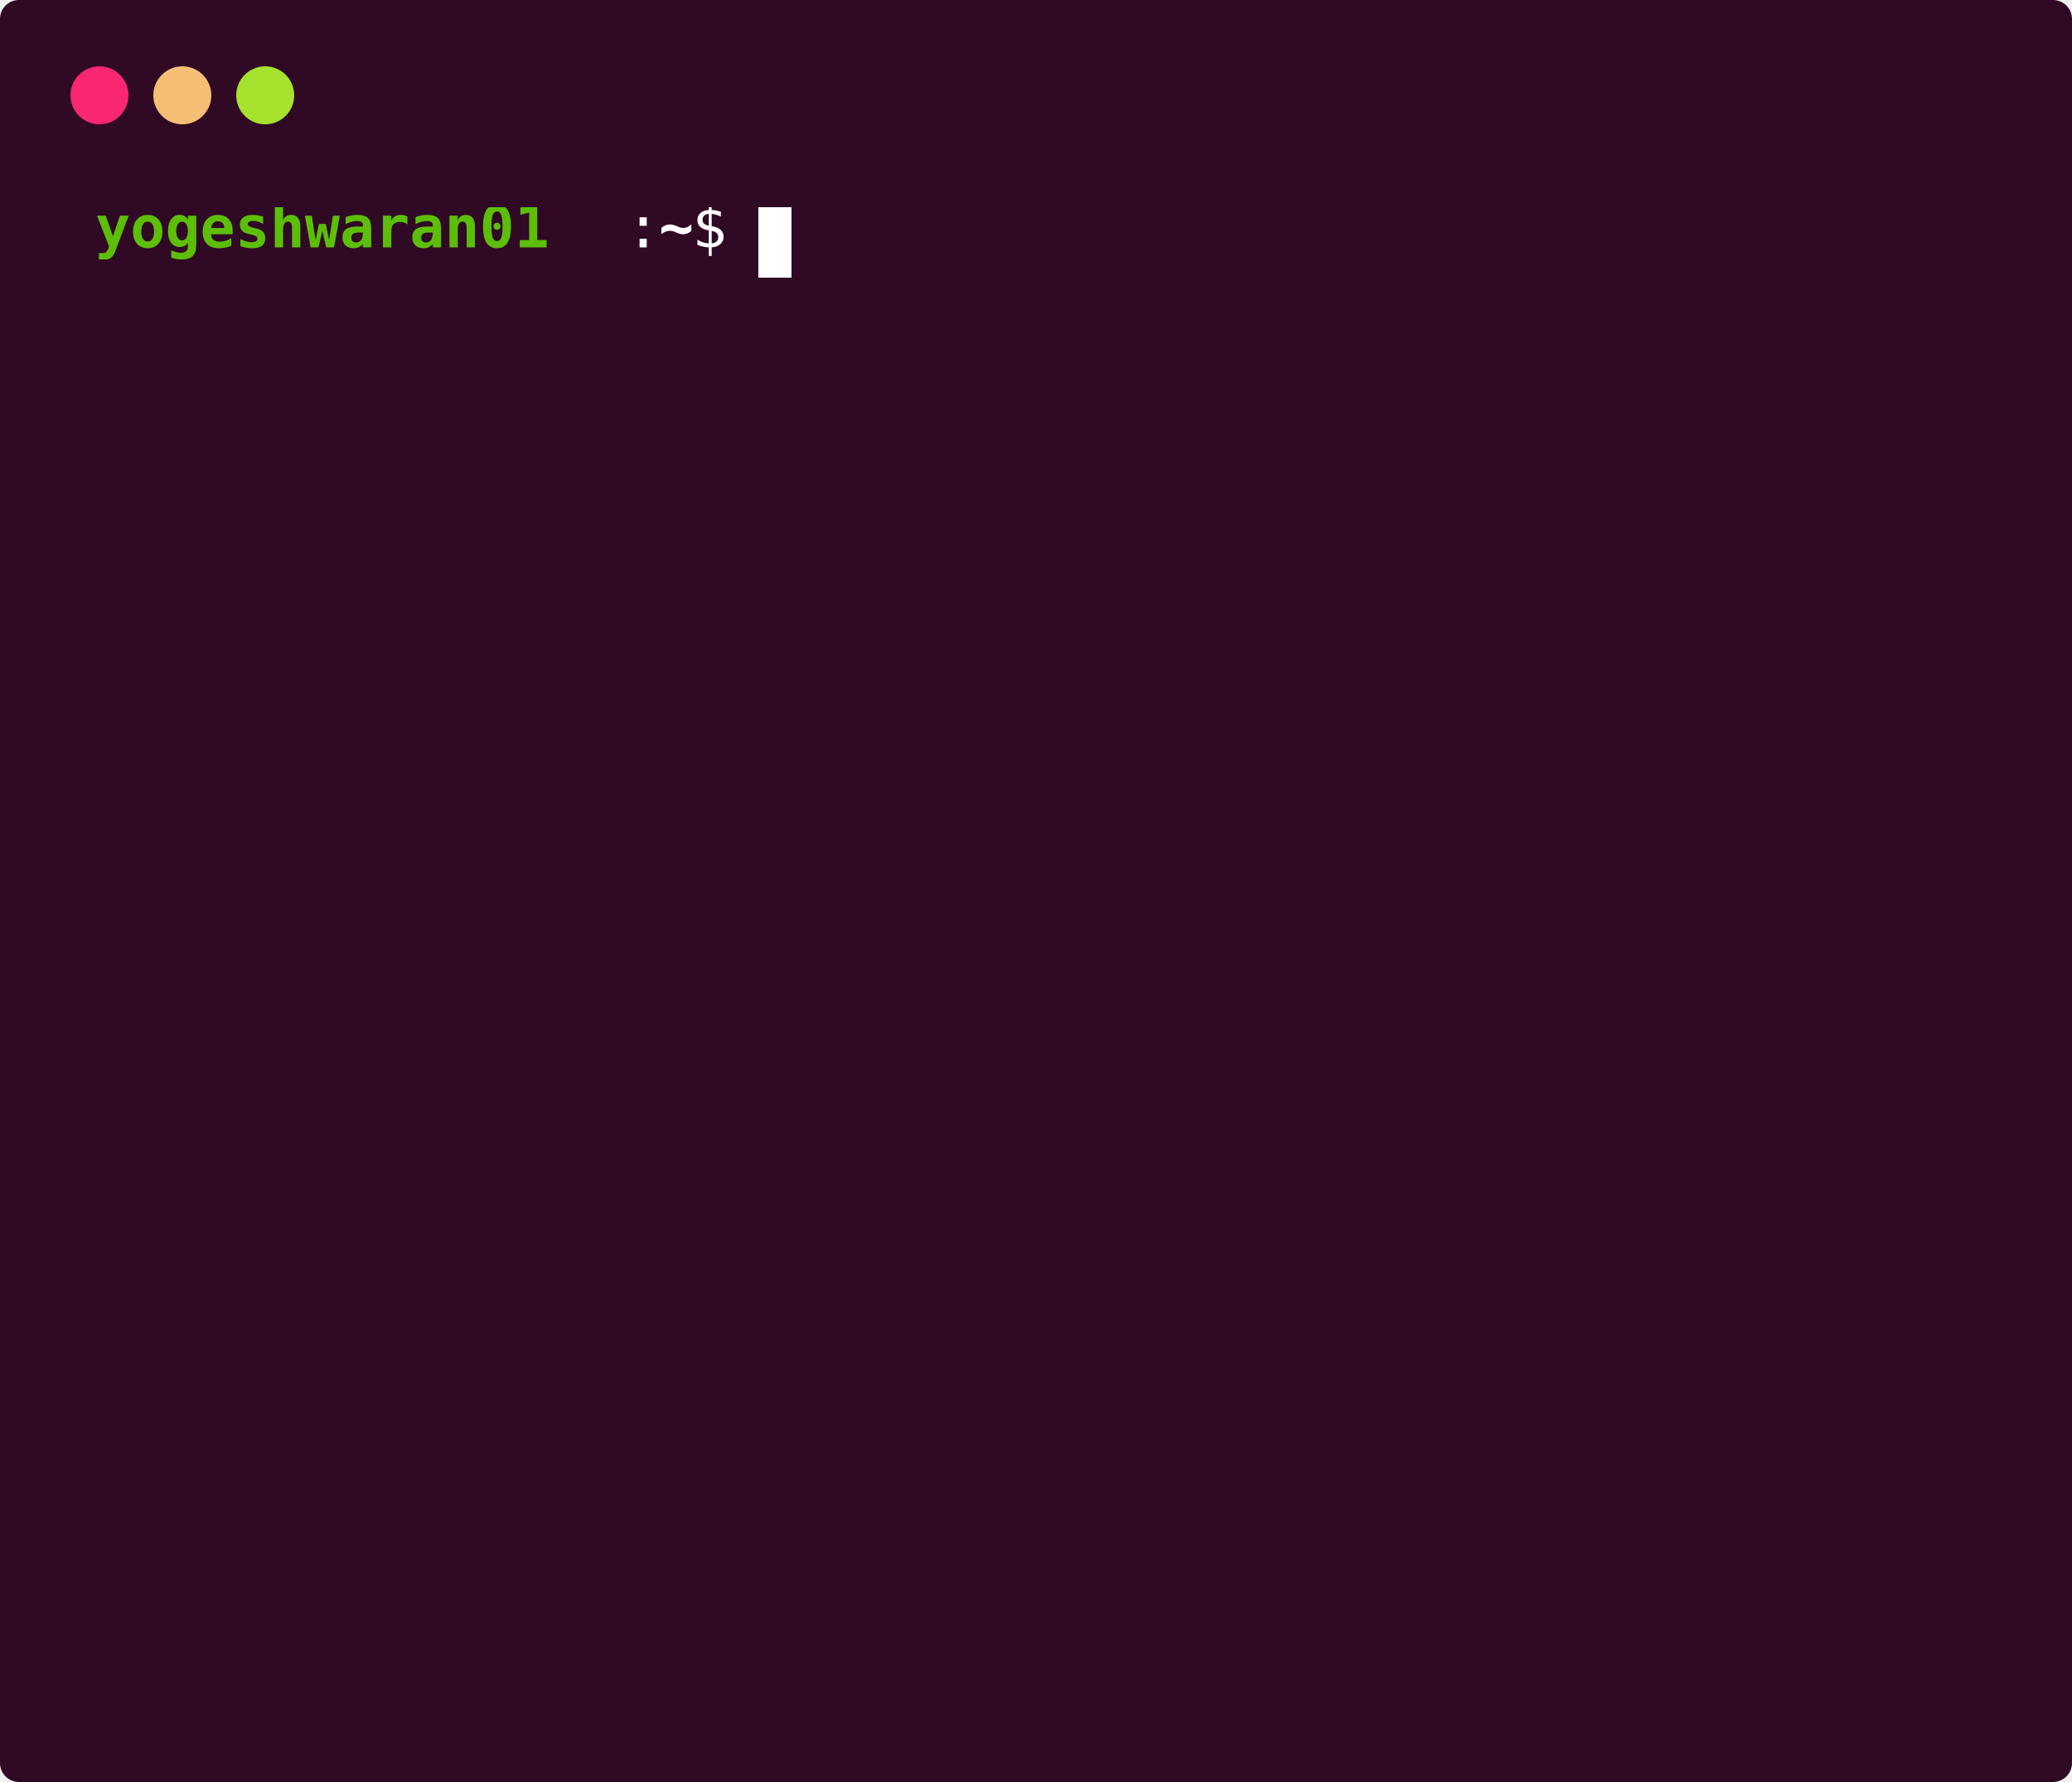
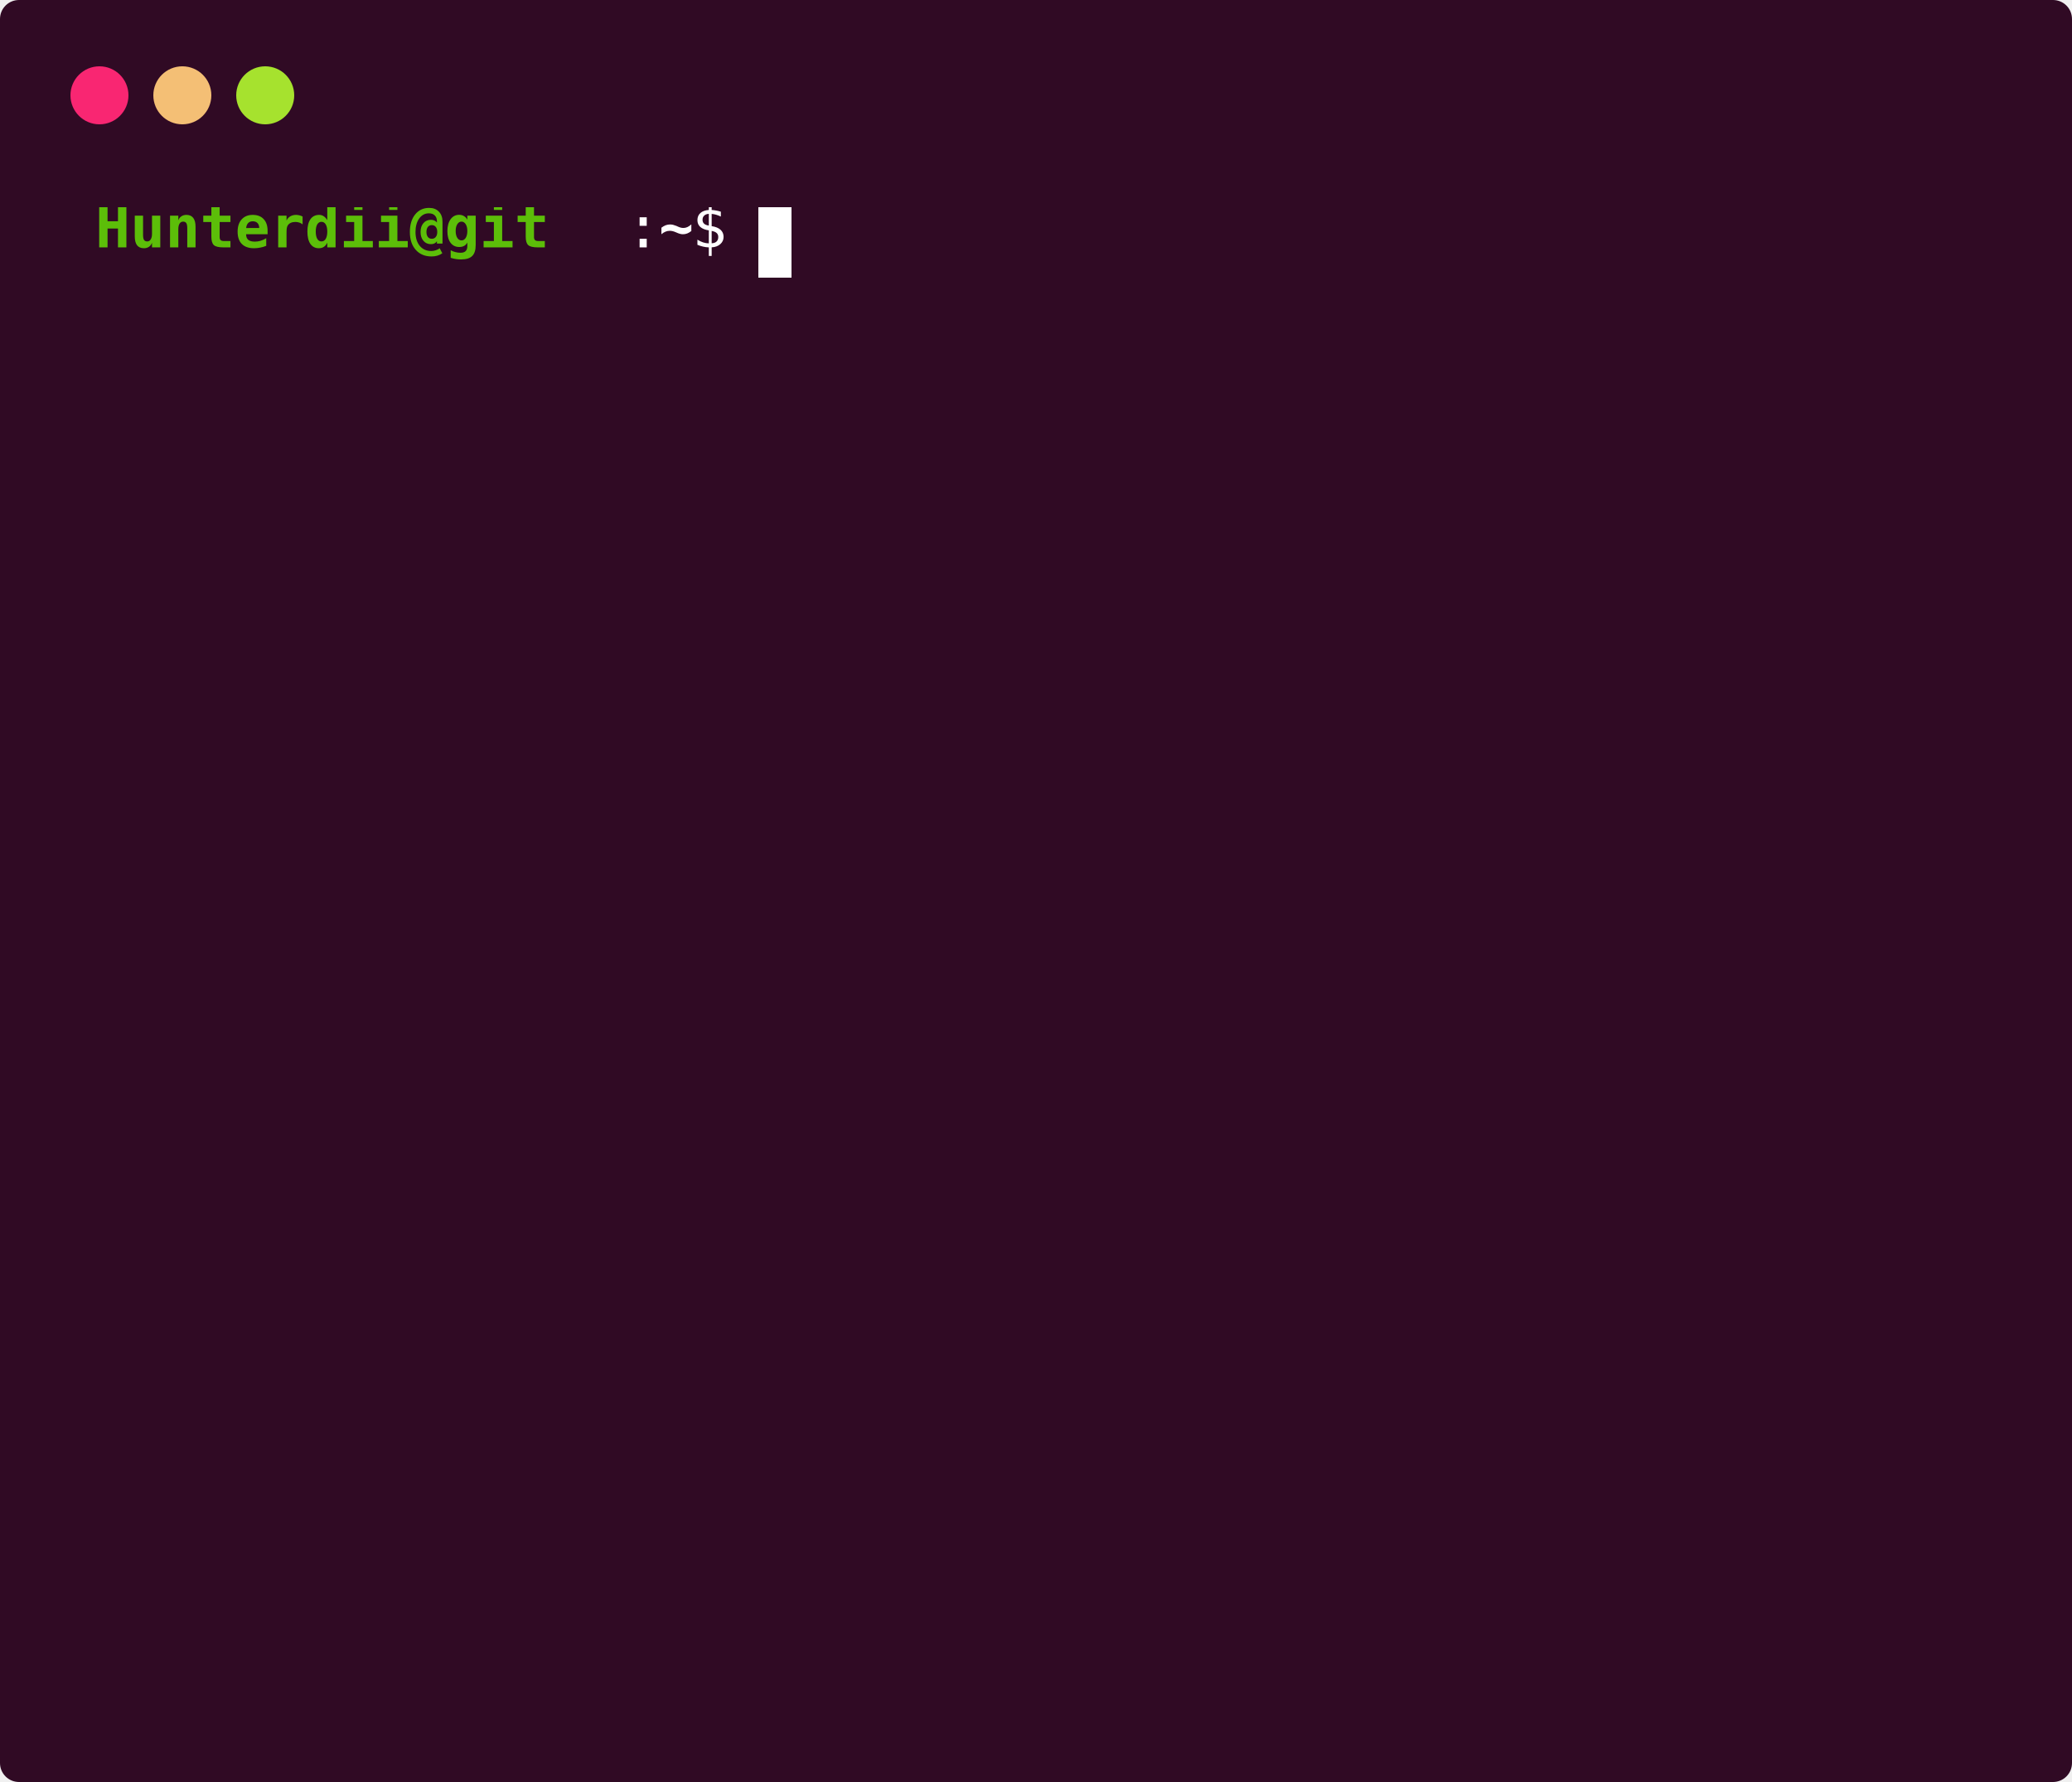
<svg xmlns="http://www.w3.org/2000/svg" xmlns:ns1="https://github.com/nbedos/termtosvg" xmlns:xlink="http://www.w3.org/1999/xlink" id="terminal" baseProfile="full" viewBox="0 0 500 430" width="550" version="1.1">
  <defs>
    <ns1:template_settings>
      <ns1:screen_geometry columns="95" rows="21" />
      <ns1:animation type="css" />
    </ns1:template_settings>
    <style type="text/css" id="generated-style">
            #screen {
                font-family: 'DejaVu Sans Mono', monospace;
                font-style: normal;
                font-size: 14px;
            }

        text {
            dominant-baseline: text-before-edge;
            white-space: pre;
        }
    
            :root {
                --animation-duration: 14558ms;
            }

            @keyframes roll {
                0.000%{transform:translateY(0px)}
3.400%{transform:translateY(-374px)}
4.767%{transform:translateY(-748px)}
7.302%{transform:translateY(-1122px)}
9.933%{transform:translateY(-1496px)}
12.357%{transform:translateY(-1870px)}
14.226%{transform:translateY(-2244px)}
17.578%{transform:translateY(-2618px)}
21.239%{transform:translateY(-2992px)}
21.658%{transform:translateY(-3366px)}
24.605%{transform:translateY(-3740px)}
27.627%{transform:translateY(-4114px)}
29.771%{transform:translateY(-4488px)}
31.529%{transform:translateY(-4862px)}
34.277%{transform:translateY(-5236px)}
36.585%{transform:translateY(-5610px)}
39.607%{transform:translateY(-5984px)}
41.256%{transform:translateY(-6358px)}
43.179%{transform:translateY(-6732px)}
44.333%{transform:translateY(-7106px)}
47.685%{transform:translateY(-7480px)}
51.436%{transform:translateY(-7854px)}
51.889%{transform:translateY(-8228px)}
59.658%{transform:translateY(-8602px)}
62.241%{transform:translateY(-8976px)}
64.885%{transform:translateY(-9350px)}
67.406%{transform:translateY(-9724px)}
68.347%{transform:translateY(-10098px)}
70.985%{transform:translateY(-10472px)}
77.469%{transform:translateY(-10846px)}
81.124%{transform:translateY(-11220px)}
81.536%{transform:translateY(-11594px)}
85.046%{transform:translateY(-11968px)}
86.090%{transform:translateY(-12342px)}
89.442%{transform:translateY(-12716px)}
90.267%{transform:translateY(-13090px)}
93.014%{transform:translateY(-13464px)}
93.131%{transform:translateY(-13838px)}
100.000%{transform:translateY(-13838px)}
            }

            #screen_view {
                animation-duration: 14558ms;
                animation-iteration-count:infinite;
                animation-name:roll;
                animation-timing-function: steps(1,end);
                animation-fill-mode: forwards;
            }
        
        </style>
    <style type="text/css" id="user-style">
            /* The colors defined below are the default 16 colors used for rendering text of the terminal. Adjust
               them as needed.
               gjm8 color theme (source: https://terminal.sexy/) */
            .foreground {fill: #ffffff}
            .background {fill: #300a24}
            .color0 {fill: #272822}
            .color1 {fill: #f92672}
            .green {fill: #ffffff}
            .color3 {fill: #f4bf75}
            .color4 {fill: #66d9ef}
            .purple {fill: #ffffff}
            .color6 {fill: #ffffff}
            .color7 {fill: #f8f8f2}
            .color8 {fill: #75715e}
            .color9 {fill: #fd971f}
            .color10 {fill: #5cbe09}
            .color11 {fill: #49483e}
            .color12 {fill: #ffffff}
            .color13 {fill: #f5f4f1}
            .orange {fill: #ffffff}
            .color15 {fill: #f9f8f5}
        </style>
  </defs>
  <rect id="terminalui" class="background" width="100%" height="100%" ry="4.583" />
  <circle cx="24" cy="23" r="7" fill="#f92672" />
  <circle cx="44" cy="23" r="7" fill="#f4bf75" />
  <circle cx="64" cy="23" r="7" fill="#a6e22e" />
  <svg id="screen" width="760" height="357" x="23" y="50" viewBox="0 0 760 357" preserveAspectRatio="xMidYMin slice">
    <rect class="background" height="100%" width="100%" x="0" y="0" />
    <defs>
      <g id="g1">
-         <text x="0" textLength="128" font-weight="bold" class="color10">yogeshwaran01</text>
+         <text x="0" textLength="128" font-weight="bold" class="color10">Hunterdii@git</text>
        <text x="128" textLength="8" class="foreground">:</text>
        <text x="136" textLength="8" font-weight="bold" class="color12">~</text>
        <text x="144" textLength="16" class="foreground">$ </text>
        <text x="160" textLength="8" class="background" />
      </g>
      <g id="g2">
-         <text x="0" textLength="128" font-weight="bold" class="color10">yogeshwaran01</text>
+         <text x="0" textLength="128" font-weight="bold" class="color10">Hunterdii@git</text>
        <text x="128" textLength="8" class="foreground">:</text>
        <text x="136" textLength="8" font-weight="bold" class="color12">~</text>
        <text x="144" textLength="24" class="foreground">$ w</text>
        <text x="168" textLength="8" class="background" />
      </g>
      <g id="g3">
-         <text x="0" textLength="128" font-weight="bold" class="color10">yogeshwaran01</text>
+         <text x="0" textLength="128" font-weight="bold" class="color10">Hunterdii@git</text>
        <text x="128" textLength="8" class="foreground">:</text>
        <text x="136" textLength="8" font-weight="bold" class="color12">~</text>
        <text x="144" textLength="32" class="foreground">$ wh</text>
        <text x="176" textLength="8" class="background" />
      </g>
      <g id="g4">
-         <text x="0" textLength="128" font-weight="bold" class="color10">yogeshwaran01</text>
+         <text x="0" textLength="128" font-weight="bold" class="color10">Hunterdii@git</text>
        <text x="128" textLength="8" class="foreground">:</text>
        <text x="136" textLength="8" font-weight="bold" class="color12">~</text>
        <text x="144" textLength="40" class="foreground">$ who</text>
        <text x="184" textLength="8" class="background" />
      </g>
      <g id="g5">
-         <text x="0" textLength="128" font-weight="bold" class="color10">yogeshwaran01</text>
+         <text x="0" textLength="128" font-weight="bold" class="color10">Hunterdii@git</text>
        <text x="128" textLength="8" class="foreground">:</text>
        <text x="136" textLength="8" font-weight="bold" class="color12">~</text>
        <text x="144" textLength="48" class="foreground">$ whoa</text>
        <text x="192" textLength="8" class="background" />
      </g>
      <g id="g6">
-         <text x="0" textLength="128" font-weight="bold" class="color10">yogeshwaran01</text>
+         <text x="0" textLength="128" font-weight="bold" class="color10">Hunterdii@git</text>
        <text x="128" textLength="8" class="foreground">:</text>
        <text x="136" textLength="8" font-weight="bold" class="color12">~</text>
        <text x="144" textLength="56" class="foreground">$ whoam</text>
        <text x="200" textLength="8" class="background" />
      </g>
      <g id="g7">
-         <text x="0" textLength="128" font-weight="bold" class="color10">yogeshwaran01</text>
+         <text x="0" textLength="128" font-weight="bold" class="color10">Hunterdii@git</text>
        <text x="128" textLength="8" class="foreground">:</text>
        <text x="136" textLength="8" font-weight="bold" class="color12">~</text>
        <text x="144" textLength="64" class="foreground">$ whoami</text>
        <text x="208" textLength="8" class="background" />
      </g>
      <g id="g8">
-         <text x="0" textLength="128" font-weight="bold" class="color10">yogeshwaran01</text>
+         <text x="0" textLength="128" font-weight="bold" class="color10">Hunterdii@git</text>
        <text x="128" textLength="8" class="foreground">:</text>
        <text x="136" textLength="8" font-weight="bold" class="color12">~</text>
        <text x="144" textLength="64" class="foreground">$ whoami</text>
      </g>
      <g id="g9">
        <text x="0" textLength="8" class="background" />
      </g>
      <g id="g10">
-         <text x="0" textLength="104" class="color6">YOGESHWARAN R</text>
+         <text x="0" textLength="104" class="color6">Het(Hunter) Patel</text>
      </g>
      <g id="g11">
-         <text x="0" textLength="128" font-weight="bold" class="color10">yogeshwaran01</text>
+         <text x="0" textLength="128" font-weight="bold" class="color10">Hunterdii@git</text>
        <text x="128" textLength="8" class="foreground">:</text>
        <text x="136" textLength="8" font-weight="bold" class="color12">~</text>
        <text x="144" textLength="24" class="foreground">$ g</text>
        <text x="168" textLength="8" class="background" />
      </g>
      <g id="g12">
-         <text x="0" textLength="128" font-weight="bold" class="color10">yogeshwaran01</text>
+         <text x="0" textLength="128" font-weight="bold" class="color10">Hunterdii@git</text>
        <text x="128" textLength="8" class="foreground">:</text>
        <text x="136" textLength="8" font-weight="bold" class="color12">~</text>
        <text x="144" textLength="32" class="foreground">$ gi</text>
        <text x="176" textLength="8" class="background" />
      </g>
      <g id="g13">
-         <text x="0" textLength="128" font-weight="bold" class="color10">yogeshwaran01</text>
+         <text x="0" textLength="128" font-weight="bold" class="color10">Hunterdii@git</text>
        <text x="128" textLength="8" class="foreground">:</text>
        <text x="136" textLength="8" font-weight="bold" class="color12">~</text>
        <text x="144" textLength="40" class="foreground">$ git</text>
        <text x="184" textLength="8" class="background" />
      </g>
      <g id="g14">
-         <text x="0" textLength="128" font-weight="bold" class="color10">yogeshwaran01</text>
+         <text x="0" textLength="128" font-weight="bold" class="color10">Hunterdii@git</text>
        <text x="128" textLength="8" class="foreground">:</text>
        <text x="136" textLength="8" font-weight="bold" class="color12">~</text>
        <text x="144" textLength="48" class="foreground">$ git </text>
        <text x="192" textLength="8" class="background" />
      </g>
      <g id="g15">
-         <text x="0" textLength="128" font-weight="bold" class="color10">yogeshwaran01</text>
+         <text x="0" textLength="128" font-weight="bold" class="color10">Hunterdii@git</text>
        <text x="128" textLength="8" class="foreground">:</text>
        <text x="136" textLength="8" font-weight="bold" class="color12">~</text>
        <text x="144" textLength="56" class="foreground">$ git s</text>
        <text x="200" textLength="8" class="background" />
      </g>
      <g id="g16">
-         <text x="0" textLength="128" font-weight="bold" class="color10">yogeshwaran01</text>
+         <text x="0" textLength="128" font-weight="bold" class="color10">Hunterdii@git</text>
        <text x="128" textLength="8" class="foreground">:</text>
        <text x="136" textLength="8" font-weight="bold" class="color12">~</text>
        <text x="144" textLength="64" class="foreground">$ git st</text>
        <text x="208" textLength="8" class="background" />
      </g>
      <g id="g17">
-         <text x="0" textLength="128" font-weight="bold" class="color10">yogeshwaran01</text>
+         <text x="0" textLength="128" font-weight="bold" class="color10">Hunterdii@git</text>
        <text x="128" textLength="8" class="foreground">:</text>
        <text x="136" textLength="8" font-weight="bold" class="color12">~</text>
        <text x="144" textLength="72" class="foreground">$ git sta</text>
        <text x="216" textLength="8" class="background" />
      </g>
      <g id="g18">
-         <text x="0" textLength="128" font-weight="bold" class="color10">yogeshwaran01</text>
+         <text x="0" textLength="128" font-weight="bold" class="color10">Hunterdii@git</text>
        <text x="128" textLength="8" class="foreground">:</text>
        <text x="136" textLength="8" font-weight="bold" class="color12">~</text>
        <text x="144" textLength="80" class="foreground">$ git stat</text>
        <text x="224" textLength="8" class="background" />
      </g>
      <g id="g19">
-         <text x="0" textLength="128" font-weight="bold" class="color10">yogeshwaran01</text>
+         <text x="0" textLength="128" font-weight="bold" class="color10">Hunterdii@git</text>
        <text x="128" textLength="8" class="foreground">:</text>
        <text x="136" textLength="8" font-weight="bold" class="color12">~</text>
        <text x="144" textLength="88" class="foreground">$ git statu</text>
        <text x="232" textLength="8" class="background" />
      </g>
      <g id="g20">
-         <text x="0" textLength="128" font-weight="bold" class="color10">yogeshwaran01</text>
+         <text x="0" textLength="128" font-weight="bold" class="color10">Hunterdii@git</text>
        <text x="128" textLength="8" class="foreground">:</text>
        <text x="136" textLength="8" font-weight="bold" class="color12">~</text>
        <text x="144" textLength="96" class="foreground">$ git status</text>
        <text x="240" textLength="8" class="background" />
      </g>
      <g id="g21">
-         <text x="0" textLength="128" font-weight="bold" class="color10">yogeshwaran01</text>
+         <text x="0" textLength="128" font-weight="bold" class="color10">Hunterdii@git</text>
        <text x="128" textLength="8" class="foreground">:</text>
        <text x="136" textLength="8" font-weight="bold" class="color12">~</text>
        <text x="144" textLength="96" class="foreground">$ git status</text>
      </g>
      <g id="g22">
        <text x="0" textLength="240" font-style="italic" class="foreground">        GitHub Status         </text>
      </g>
      <g id="g23">
        <text x="0" textLength="240" class="foreground">╔═══════════════╤════════════╗</text>
      </g>
      <g id="g24">
        <text x="0" textLength="8" class="foreground">║</text>
        <text x="8" textLength="120" font-weight="bold" class="orange"> Title         </text>
        <text x="128" textLength="8" class="foreground">│</text>
        <text x="136" textLength="96" font-weight="bold" class="orange"> Count      </text>
        <text x="232" textLength="8" class="foreground">║</text>
      </g>
      <g id="g25">
        <text x="0" textLength="240" class="foreground">╟───────────────┼────────────╢</text>
      </g>
      <g id="g26">
        <text x="0" textLength="8" class="foreground">║</text>
        <text x="8" textLength="120" class="purple"> Stars         </text>
        <text x="128" textLength="8" class="foreground">│</text>
-         <text x="136" textLength="96" class="green"> 101        </text>
+         <text x="136" textLength="96" class="green"> 180        </text>
        <text x="232" textLength="8" class="foreground">║</text>
      </g>
      <g id="g27">
        <text x="0" textLength="8" class="foreground">║</text>
        <text x="8" textLength="120" class="purple"> Forks         </text>
        <text x="128" textLength="8" class="foreground">│</text>
-         <text x="136" textLength="96" class="green"> 19         </text>
+         <text x="136" textLength="96" class="green"> 30         </text>
        <text x="232" textLength="8" class="foreground">║</text>
      </g>
      <g id="g28">
        <text x="0" textLength="8" class="foreground">║</text>
        <text x="8" textLength="120" class="purple"> Commits       </text>
        <text x="128" textLength="8" class="foreground">│</text>
-         <text x="136" textLength="96" class="green"> 719        </text>
+         <text x="136" textLength="96" class="green"> 1297       </text>
        <text x="232" textLength="8" class="foreground">║</text>
      </g>
      <g id="g29">
        <text x="0" textLength="8" class="foreground">║</text>
        <text x="8" textLength="120" class="purple"> Followers     </text>
        <text x="128" textLength="8" class="foreground">│</text>
-         <text x="136" textLength="96" class="green"> 13         </text>
+         <text x="136" textLength="96" class="green"> 42         </text>
        <text x="232" textLength="8" class="foreground">║</text>
      </g>
      <g id="g30">
        <text x="0" textLength="8" class="foreground">║</text>
        <text x="8" textLength="120" class="purple"> Pull Requests </text>
        <text x="128" textLength="8" class="foreground">│</text>
-         <text x="136" textLength="96" class="green"> 42         </text>
+         <text x="136" textLength="96" class="green"> 6          </text>
        <text x="232" textLength="8" class="foreground">║</text>
      </g>
      <g id="g31">
        <text x="0" textLength="8" class="foreground">║</text>
        <text x="8" textLength="120" class="purple"> Issues        </text>
        <text x="128" textLength="8" class="foreground">│</text>
        <text x="136" textLength="96" class="green"> 0          </text>
        <text x="232" textLength="8" class="foreground">║</text>
      </g>
      <g id="g32">
        <text x="0" textLength="8" class="foreground">║</text>
        <text x="8" textLength="120" class="purple"> Repository    </text>
        <text x="128" textLength="8" class="foreground">│</text>
-         <text x="136" textLength="96" class="green"> 21         </text>
+         <text x="136" textLength="96" class="green"> 25         </text>
        <text x="232" textLength="8" class="foreground">║</text>
      </g>
      <g id="g33">
        <text x="0" textLength="8" class="foreground">║</text>
        <text x="8" textLength="120" class="purple"> Gists         </text>
        <text x="128" textLength="8" class="foreground">│</text>
-         <text x="136" textLength="96" class="green"> 5          </text>
+         <text x="136" textLength="96" class="green"> 0          </text>
        <text x="232" textLength="8" class="foreground">║</text>
      </g>
      <g id="g34">
        <text x="0" textLength="240" class="foreground">╚═══════════════╧════════════╝</text>
      </g>
      <g id="g35">
-         <text x="0" textLength="128" font-weight="bold" class="color10">yogeshwaran01</text>
+         <text x="0" textLength="128" font-weight="bold" class="color10">Hunterdii@git</text>
        <text x="128" textLength="8" class="foreground">:</text>
        <text x="136" textLength="8" font-weight="bold" class="color12">~</text>
        <text x="144" textLength="24" class="foreground">$ u</text>
        <text x="168" textLength="8" class="background" />
      </g>
      <g id="g36">
-         <text x="0" textLength="128" font-weight="bold" class="color10">yogeshwaran01</text>
+         <text x="0" textLength="128" font-weight="bold" class="color10">Hunterdii@git</text>
        <text x="128" textLength="8" class="foreground">:</text>
        <text x="136" textLength="8" font-weight="bold" class="color12">~</text>
        <text x="144" textLength="32" class="foreground">$ up</text>
        <text x="176" textLength="8" class="background" />
      </g>
      <g id="g37">
-         <text x="0" textLength="128" font-weight="bold" class="color10">yogeshwaran01</text>
+         <text x="0" textLength="128" font-weight="bold" class="color10">Hunterdii@git</text>
        <text x="128" textLength="8" class="foreground">:</text>
        <text x="136" textLength="8" font-weight="bold" class="color12">~</text>
        <text x="144" textLength="40" class="foreground">$ upt</text>
        <text x="184" textLength="8" class="background" />
      </g>
      <g id="g38">
-         <text x="0" textLength="128" font-weight="bold" class="color10">yogeshwaran01</text>
+         <text x="0" textLength="128" font-weight="bold" class="color10">Hunterdii@git</text>
        <text x="128" textLength="8" class="foreground">:</text>
        <text x="136" textLength="8" font-weight="bold" class="color12">~</text>
        <text x="144" textLength="48" class="foreground">$ upti</text>
        <text x="192" textLength="8" class="background" />
      </g>
      <g id="g39">
-         <text x="0" textLength="128" font-weight="bold" class="color10">yogeshwaran01</text>
+         <text x="0" textLength="128" font-weight="bold" class="color10">Hunterdii@git</text>
        <text x="128" textLength="8" class="foreground">:</text>
        <text x="136" textLength="8" font-weight="bold" class="color12">~</text>
        <text x="144" textLength="56" class="foreground">$ uptim</text>
        <text x="200" textLength="8" class="background" />
      </g>
      <g id="g40">
-         <text x="0" textLength="128" font-weight="bold" class="color10">yogeshwaran01</text>
+         <text x="0" textLength="128" font-weight="bold" class="color10">Hunterdii@git</text>
        <text x="128" textLength="8" class="foreground">:</text>
        <text x="136" textLength="8" font-weight="bold" class="color12">~</text>
        <text x="144" textLength="64" class="foreground">$ uptime</text>
        <text x="208" textLength="8" class="background" />
      </g>
      <g id="g41">
-         <text x="0" textLength="128" font-weight="bold" class="color10">yogeshwaran01</text>
+         <text x="0" textLength="128" font-weight="bold" class="color10">Hunterdii@git</text>
        <text x="128" textLength="8" class="foreground">:</text>
        <text x="136" textLength="8" font-weight="bold" class="color12">~</text>
        <text x="144" textLength="64" class="foreground">$ uptime</text>
      </g>
      <g id="g42">
-         <text x="0" textLength="32" font-weight="bold" class="orange">397</text>
+         <text x="0" textLength="32" font-weight="bold" class="orange">569</text>
      </g>
      <g id="g43">
-         <text x="0" textLength="128" font-weight="bold" class="color10">yogeshwaran01</text>
+         <text x="0" textLength="128" font-weight="bold" class="color10">Hunterdii@git</text>
        <text x="128" textLength="8" class="foreground">:</text>
        <text x="136" textLength="8" font-weight="bold" class="color12">~</text>
        <text x="144" textLength="24" class="foreground">$ e</text>
        <text x="168" textLength="8" class="background" />
      </g>
      <g id="g44">
-         <text x="0" textLength="128" font-weight="bold" class="color10">yogeshwaran01</text>
+         <text x="0" textLength="128" font-weight="bold" class="color10">Hunterdii@git</text>
        <text x="128" textLength="8" class="foreground">:</text>
        <text x="136" textLength="8" font-weight="bold" class="color12">~</text>
        <text x="144" textLength="32" class="foreground">$ ex</text>
        <text x="176" textLength="8" class="background" />
      </g>
      <g id="g45">
-         <text x="0" textLength="128" font-weight="bold" class="color10">yogeshwaran01</text>
+         <text x="0" textLength="128" font-weight="bold" class="color10">Hunterdii@git</text>
        <text x="128" textLength="8" class="foreground">:</text>
        <text x="136" textLength="8" font-weight="bold" class="color12">~</text>
        <text x="144" textLength="40" class="foreground">$ exi</text>
        <text x="184" textLength="8" class="background" />
      </g>
      <g id="g46">
-         <text x="0" textLength="128" font-weight="bold" class="color10">yogeshwaran01</text>
+         <text x="0" textLength="128" font-weight="bold" class="color10">Hunterdii@git</text>
        <text x="128" textLength="8" class="foreground">:</text>
        <text x="136" textLength="8" font-weight="bold" class="color12">~</text>
        <text x="144" textLength="48" class="foreground">$ exit</text>
        <text x="192" textLength="8" class="background" />
      </g>
      <g id="g47">
-         <text x="0" textLength="128" font-weight="bold" class="color10">yogeshwaran01</text>
+         <text x="0" textLength="128" font-weight="bold" class="color10">Hunterdii@git</text>
        <text x="128" textLength="8" class="foreground">:</text>
        <text x="136" textLength="8" font-weight="bold" class="color12">~</text>
        <text x="144" textLength="48" class="foreground">$ exit</text>
      </g>
      <g id="g48">
        <text x="0" textLength="32" class="foreground">exit</text>
      </g>
    </defs>
    <g id="screen_view">
      <g>
        <rect x="160" y="0" width="8" height="17" class="foreground" />
        <use xlink:href="#g1" y="0" />
      </g>
      <g>
        <rect x="168" y="374" width="8" height="17" class="foreground" />
        <use xlink:href="#g2" y="374" />
      </g>
      <g>
        <rect x="176" y="748" width="8" height="17" class="foreground" />
        <use xlink:href="#g3" y="748" />
      </g>
      <g>
        <rect x="184" y="1122" width="8" height="17" class="foreground" />
        <use xlink:href="#g4" y="1122" />
      </g>
      <g>
        <rect x="192" y="1496" width="8" height="17" class="foreground" />
        <use xlink:href="#g5" y="1496" />
      </g>
      <g>
        <rect x="200" y="1870" width="8" height="17" class="foreground" />
        <use xlink:href="#g6" y="1870" />
      </g>
      <g>
        <rect x="208" y="2244" width="8" height="17" class="foreground" />
        <use xlink:href="#g7" y="2244" />
      </g>
      <g>
        <use xlink:href="#g8" y="2618" />
        <rect x="0" y="2635" width="8" height="17" class="foreground" />
        <use xlink:href="#g9" y="2635" />
      </g>
      <g>
        <use xlink:href="#g8" y="2992" />
        <use xlink:href="#g10" y="3009" />
        <rect x="0" y="3026" width="8" height="17" class="foreground" />
        <use xlink:href="#g9" y="3026" />
      </g>
      <g>
        <use xlink:href="#g8" y="3366" />
        <use xlink:href="#g10" y="3383" />
        <rect x="160" y="3400" width="8" height="17" class="foreground" />
        <use xlink:href="#g1" y="3400" />
      </g>
      <g>
        <use xlink:href="#g8" y="3740" />
        <use xlink:href="#g10" y="3757" />
        <rect x="168" y="3774" width="8" height="17" class="foreground" />
        <use xlink:href="#g11" y="3774" />
      </g>
      <g>
        <use xlink:href="#g8" y="4114" />
        <use xlink:href="#g10" y="4131" />
        <rect x="176" y="4148" width="8" height="17" class="foreground" />
        <use xlink:href="#g12" y="4148" />
      </g>
      <g>
        <use xlink:href="#g8" y="4488" />
        <use xlink:href="#g10" y="4505" />
        <rect x="184" y="4522" width="8" height="17" class="foreground" />
        <use xlink:href="#g13" y="4522" />
      </g>
      <g>
        <use xlink:href="#g8" y="4862" />
        <use xlink:href="#g10" y="4879" />
        <rect x="192" y="4896" width="8" height="17" class="foreground" />
        <use xlink:href="#g14" y="4896" />
      </g>
      <g>
        <use xlink:href="#g8" y="5236" />
        <use xlink:href="#g10" y="5253" />
        <rect x="200" y="5270" width="8" height="17" class="foreground" />
        <use xlink:href="#g15" y="5270" />
      </g>
      <g>
        <use xlink:href="#g8" y="5610" />
        <use xlink:href="#g10" y="5627" />
        <rect x="208" y="5644" width="8" height="17" class="foreground" />
        <use xlink:href="#g16" y="5644" />
      </g>
      <g>
        <use xlink:href="#g8" y="5984" />
        <use xlink:href="#g10" y="6001" />
        <rect x="216" y="6018" width="8" height="17" class="foreground" />
        <use xlink:href="#g17" y="6018" />
      </g>
      <g>
        <use xlink:href="#g8" y="6358" />
        <use xlink:href="#g10" y="6375" />
        <rect x="224" y="6392" width="8" height="17" class="foreground" />
        <use xlink:href="#g18" y="6392" />
      </g>
      <g>
        <use xlink:href="#g8" y="6732" />
        <use xlink:href="#g10" y="6749" />
        <rect x="232" y="6766" width="8" height="17" class="foreground" />
        <use xlink:href="#g19" y="6766" />
      </g>
      <g>
        <use xlink:href="#g8" y="7106" />
        <use xlink:href="#g10" y="7123" />
        <rect x="240" y="7140" width="8" height="17" class="foreground" />
        <use xlink:href="#g20" y="7140" />
      </g>
      <g>
        <use xlink:href="#g8" y="7480" />
        <use xlink:href="#g10" y="7497" />
        <use xlink:href="#g21" y="7514" />
        <rect x="0" y="7531" width="8" height="17" class="foreground" />
        <use xlink:href="#g9" y="7531" />
      </g>
      <g>
        <use xlink:href="#g8" y="7854" />
        <use xlink:href="#g10" y="7871" />
        <use xlink:href="#g21" y="7888" />
        <use xlink:href="#g22" y="7905" />
        <use xlink:href="#g23" y="7922" />
        <use xlink:href="#g24" y="7939" />
        <use xlink:href="#g25" y="7956" />
        <use xlink:href="#g26" y="7973" />
        <use xlink:href="#g27" y="7990" />
        <use xlink:href="#g28" y="8007" />
        <use xlink:href="#g29" y="8024" />
        <use xlink:href="#g30" y="8041" />
        <use xlink:href="#g31" y="8058" />
        <use xlink:href="#g32" y="8075" />
        <use xlink:href="#g33" y="8092" />
        <use xlink:href="#g34" y="8109" />
        <rect x="0" y="8126" width="8" height="17" class="foreground" />
        <use xlink:href="#g9" y="8126" />
      </g>
      <g>
        <use xlink:href="#g8" y="8228" />
        <use xlink:href="#g10" y="8245" />
        <use xlink:href="#g21" y="8262" />
        <use xlink:href="#g22" y="8279" />
        <use xlink:href="#g23" y="8296" />
        <use xlink:href="#g24" y="8313" />
        <use xlink:href="#g25" y="8330" />
        <use xlink:href="#g26" y="8347" />
        <use xlink:href="#g27" y="8364" />
        <use xlink:href="#g28" y="8381" />
        <use xlink:href="#g29" y="8398" />
        <use xlink:href="#g30" y="8415" />
        <use xlink:href="#g31" y="8432" />
        <use xlink:href="#g32" y="8449" />
        <use xlink:href="#g33" y="8466" />
        <use xlink:href="#g34" y="8483" />
        <rect x="160" y="8500" width="8" height="17" class="foreground" />
        <use xlink:href="#g1" y="8500" />
      </g>
      <g>
        <use xlink:href="#g8" y="8602" />
        <use xlink:href="#g10" y="8619" />
        <use xlink:href="#g21" y="8636" />
        <use xlink:href="#g22" y="8653" />
        <use xlink:href="#g23" y="8670" />
        <use xlink:href="#g24" y="8687" />
        <use xlink:href="#g25" y="8704" />
        <use xlink:href="#g26" y="8721" />
        <use xlink:href="#g27" y="8738" />
        <use xlink:href="#g28" y="8755" />
        <use xlink:href="#g29" y="8772" />
        <use xlink:href="#g30" y="8789" />
        <use xlink:href="#g31" y="8806" />
        <use xlink:href="#g32" y="8823" />
        <use xlink:href="#g33" y="8840" />
        <use xlink:href="#g34" y="8857" />
        <rect x="168" y="8874" width="8" height="17" class="foreground" />
        <use xlink:href="#g35" y="8874" />
      </g>
      <g>
        <use xlink:href="#g8" y="8976" />
        <use xlink:href="#g10" y="8993" />
        <use xlink:href="#g21" y="9010" />
        <use xlink:href="#g22" y="9027" />
        <use xlink:href="#g23" y="9044" />
        <use xlink:href="#g24" y="9061" />
        <use xlink:href="#g25" y="9078" />
        <use xlink:href="#g26" y="9095" />
        <use xlink:href="#g27" y="9112" />
        <use xlink:href="#g28" y="9129" />
        <use xlink:href="#g29" y="9146" />
        <use xlink:href="#g30" y="9163" />
        <use xlink:href="#g31" y="9180" />
        <use xlink:href="#g32" y="9197" />
        <use xlink:href="#g33" y="9214" />
        <use xlink:href="#g34" y="9231" />
        <rect x="176" y="9248" width="8" height="17" class="foreground" />
        <use xlink:href="#g36" y="9248" />
      </g>
      <g>
        <use xlink:href="#g8" y="9350" />
        <use xlink:href="#g10" y="9367" />
        <use xlink:href="#g21" y="9384" />
        <use xlink:href="#g22" y="9401" />
        <use xlink:href="#g23" y="9418" />
        <use xlink:href="#g24" y="9435" />
        <use xlink:href="#g25" y="9452" />
        <use xlink:href="#g26" y="9469" />
        <use xlink:href="#g27" y="9486" />
        <use xlink:href="#g28" y="9503" />
        <use xlink:href="#g29" y="9520" />
        <use xlink:href="#g30" y="9537" />
        <use xlink:href="#g31" y="9554" />
        <use xlink:href="#g32" y="9571" />
        <use xlink:href="#g33" y="9588" />
        <use xlink:href="#g34" y="9605" />
        <rect x="184" y="9622" width="8" height="17" class="foreground" />
        <use xlink:href="#g37" y="9622" />
      </g>
      <g>
        <use xlink:href="#g8" y="9724" />
        <use xlink:href="#g10" y="9741" />
        <use xlink:href="#g21" y="9758" />
        <use xlink:href="#g22" y="9775" />
        <use xlink:href="#g23" y="9792" />
        <use xlink:href="#g24" y="9809" />
        <use xlink:href="#g25" y="9826" />
        <use xlink:href="#g26" y="9843" />
        <use xlink:href="#g27" y="9860" />
        <use xlink:href="#g28" y="9877" />
        <use xlink:href="#g29" y="9894" />
        <use xlink:href="#g30" y="9911" />
        <use xlink:href="#g31" y="9928" />
        <use xlink:href="#g32" y="9945" />
        <use xlink:href="#g33" y="9962" />
        <use xlink:href="#g34" y="9979" />
        <rect x="192" y="9996" width="8" height="17" class="foreground" />
        <use xlink:href="#g38" y="9996" />
      </g>
      <g>
        <use xlink:href="#g8" y="10098" />
        <use xlink:href="#g10" y="10115" />
        <use xlink:href="#g21" y="10132" />
        <use xlink:href="#g22" y="10149" />
        <use xlink:href="#g23" y="10166" />
        <use xlink:href="#g24" y="10183" />
        <use xlink:href="#g25" y="10200" />
        <use xlink:href="#g26" y="10217" />
        <use xlink:href="#g27" y="10234" />
        <use xlink:href="#g28" y="10251" />
        <use xlink:href="#g29" y="10268" />
        <use xlink:href="#g30" y="10285" />
        <use xlink:href="#g31" y="10302" />
        <use xlink:href="#g32" y="10319" />
        <use xlink:href="#g33" y="10336" />
        <use xlink:href="#g34" y="10353" />
        <rect x="200" y="10370" width="8" height="17" class="foreground" />
        <use xlink:href="#g39" y="10370" />
      </g>
      <g>
        <use xlink:href="#g8" y="10472" />
        <use xlink:href="#g10" y="10489" />
        <use xlink:href="#g21" y="10506" />
        <use xlink:href="#g22" y="10523" />
        <use xlink:href="#g23" y="10540" />
        <use xlink:href="#g24" y="10557" />
        <use xlink:href="#g25" y="10574" />
        <use xlink:href="#g26" y="10591" />
        <use xlink:href="#g27" y="10608" />
        <use xlink:href="#g28" y="10625" />
        <use xlink:href="#g29" y="10642" />
        <use xlink:href="#g30" y="10659" />
        <use xlink:href="#g31" y="10676" />
        <use xlink:href="#g32" y="10693" />
        <use xlink:href="#g33" y="10710" />
        <use xlink:href="#g34" y="10727" />
        <rect x="208" y="10744" width="8" height="17" class="foreground" />
        <use xlink:href="#g40" y="10744" />
      </g>
      <g>
        <use xlink:href="#g8" y="10846" />
        <use xlink:href="#g10" y="10863" />
        <use xlink:href="#g21" y="10880" />
        <use xlink:href="#g22" y="10897" />
        <use xlink:href="#g23" y="10914" />
        <use xlink:href="#g24" y="10931" />
        <use xlink:href="#g25" y="10948" />
        <use xlink:href="#g26" y="10965" />
        <use xlink:href="#g27" y="10982" />
        <use xlink:href="#g28" y="10999" />
        <use xlink:href="#g29" y="11016" />
        <use xlink:href="#g30" y="11033" />
        <use xlink:href="#g31" y="11050" />
        <use xlink:href="#g32" y="11067" />
        <use xlink:href="#g33" y="11084" />
        <use xlink:href="#g34" y="11101" />
        <use xlink:href="#g41" y="11118" />
        <rect x="0" y="11135" width="8" height="17" class="foreground" />
        <use xlink:href="#g9" y="11135" />
      </g>
      <g>
        <use xlink:href="#g8" y="11220" />
        <use xlink:href="#g10" y="11237" />
        <use xlink:href="#g21" y="11254" />
        <use xlink:href="#g22" y="11271" />
        <use xlink:href="#g23" y="11288" />
        <use xlink:href="#g24" y="11305" />
        <use xlink:href="#g25" y="11322" />
        <use xlink:href="#g26" y="11339" />
        <use xlink:href="#g27" y="11356" />
        <use xlink:href="#g28" y="11373" />
        <use xlink:href="#g29" y="11390" />
        <use xlink:href="#g30" y="11407" />
        <use xlink:href="#g31" y="11424" />
        <use xlink:href="#g32" y="11441" />
        <use xlink:href="#g33" y="11458" />
        <use xlink:href="#g34" y="11475" />
        <use xlink:href="#g41" y="11492" />
        <use xlink:href="#g42" y="11509" />
        <rect x="0" y="11526" width="8" height="17" class="foreground" />
        <use xlink:href="#g9" y="11526" />
      </g>
      <g>
        <use xlink:href="#g8" y="11594" />
        <use xlink:href="#g10" y="11611" />
        <use xlink:href="#g21" y="11628" />
        <use xlink:href="#g22" y="11645" />
        <use xlink:href="#g23" y="11662" />
        <use xlink:href="#g24" y="11679" />
        <use xlink:href="#g25" y="11696" />
        <use xlink:href="#g26" y="11713" />
        <use xlink:href="#g27" y="11730" />
        <use xlink:href="#g28" y="11747" />
        <use xlink:href="#g29" y="11764" />
        <use xlink:href="#g30" y="11781" />
        <use xlink:href="#g31" y="11798" />
        <use xlink:href="#g32" y="11815" />
        <use xlink:href="#g33" y="11832" />
        <use xlink:href="#g34" y="11849" />
        <use xlink:href="#g41" y="11866" />
        <use xlink:href="#g42" y="11883" />
        <rect x="160" y="11900" width="8" height="17" class="foreground" />
        <use xlink:href="#g1" y="11900" />
      </g>
      <g>
        <use xlink:href="#g8" y="11968" />
        <use xlink:href="#g10" y="11985" />
        <use xlink:href="#g21" y="12002" />
        <use xlink:href="#g22" y="12019" />
        <use xlink:href="#g23" y="12036" />
        <use xlink:href="#g24" y="12053" />
        <use xlink:href="#g25" y="12070" />
        <use xlink:href="#g26" y="12087" />
        <use xlink:href="#g27" y="12104" />
        <use xlink:href="#g28" y="12121" />
        <use xlink:href="#g29" y="12138" />
        <use xlink:href="#g30" y="12155" />
        <use xlink:href="#g31" y="12172" />
        <use xlink:href="#g32" y="12189" />
        <use xlink:href="#g33" y="12206" />
        <use xlink:href="#g34" y="12223" />
        <use xlink:href="#g41" y="12240" />
        <use xlink:href="#g42" y="12257" />
        <rect x="168" y="12274" width="8" height="17" class="foreground" />
        <use xlink:href="#g43" y="12274" />
      </g>
      <g>
        <use xlink:href="#g8" y="12342" />
        <use xlink:href="#g10" y="12359" />
        <use xlink:href="#g21" y="12376" />
        <use xlink:href="#g22" y="12393" />
        <use xlink:href="#g23" y="12410" />
        <use xlink:href="#g24" y="12427" />
        <use xlink:href="#g25" y="12444" />
        <use xlink:href="#g26" y="12461" />
        <use xlink:href="#g27" y="12478" />
        <use xlink:href="#g28" y="12495" />
        <use xlink:href="#g29" y="12512" />
        <use xlink:href="#g30" y="12529" />
        <use xlink:href="#g31" y="12546" />
        <use xlink:href="#g32" y="12563" />
        <use xlink:href="#g33" y="12580" />
        <use xlink:href="#g34" y="12597" />
        <use xlink:href="#g41" y="12614" />
        <use xlink:href="#g42" y="12631" />
        <rect x="176" y="12648" width="8" height="17" class="foreground" />
        <use xlink:href="#g44" y="12648" />
      </g>
      <g>
        <use xlink:href="#g8" y="12716" />
        <use xlink:href="#g10" y="12733" />
        <use xlink:href="#g21" y="12750" />
        <use xlink:href="#g22" y="12767" />
        <use xlink:href="#g23" y="12784" />
        <use xlink:href="#g24" y="12801" />
        <use xlink:href="#g25" y="12818" />
        <use xlink:href="#g26" y="12835" />
        <use xlink:href="#g27" y="12852" />
        <use xlink:href="#g28" y="12869" />
        <use xlink:href="#g29" y="12886" />
        <use xlink:href="#g30" y="12903" />
        <use xlink:href="#g31" y="12920" />
        <use xlink:href="#g32" y="12937" />
        <use xlink:href="#g33" y="12954" />
        <use xlink:href="#g34" y="12971" />
        <use xlink:href="#g41" y="12988" />
        <use xlink:href="#g42" y="13005" />
        <rect x="184" y="13022" width="8" height="17" class="foreground" />
        <use xlink:href="#g45" y="13022" />
      </g>
      <g>
        <use xlink:href="#g8" y="13090" />
        <use xlink:href="#g10" y="13107" />
        <use xlink:href="#g21" y="13124" />
        <use xlink:href="#g22" y="13141" />
        <use xlink:href="#g23" y="13158" />
        <use xlink:href="#g24" y="13175" />
        <use xlink:href="#g25" y="13192" />
        <use xlink:href="#g26" y="13209" />
        <use xlink:href="#g27" y="13226" />
        <use xlink:href="#g28" y="13243" />
        <use xlink:href="#g29" y="13260" />
        <use xlink:href="#g30" y="13277" />
        <use xlink:href="#g31" y="13294" />
        <use xlink:href="#g32" y="13311" />
        <use xlink:href="#g33" y="13328" />
        <use xlink:href="#g34" y="13345" />
        <use xlink:href="#g41" y="13362" />
        <use xlink:href="#g42" y="13379" />
        <rect x="192" y="13396" width="8" height="17" class="foreground" />
        <use xlink:href="#g46" y="13396" />
      </g>
      <g>
        <use xlink:href="#g8" y="13464" />
        <use xlink:href="#g10" y="13481" />
        <use xlink:href="#g21" y="13498" />
        <use xlink:href="#g22" y="13515" />
        <use xlink:href="#g23" y="13532" />
        <use xlink:href="#g24" y="13549" />
        <use xlink:href="#g25" y="13566" />
        <use xlink:href="#g26" y="13583" />
        <use xlink:href="#g27" y="13600" />
        <use xlink:href="#g28" y="13617" />
        <use xlink:href="#g29" y="13634" />
        <use xlink:href="#g30" y="13651" />
        <use xlink:href="#g31" y="13668" />
        <use xlink:href="#g32" y="13685" />
        <use xlink:href="#g33" y="13702" />
        <use xlink:href="#g34" y="13719" />
        <use xlink:href="#g41" y="13736" />
        <use xlink:href="#g42" y="13753" />
        <use xlink:href="#g47" y="13770" />
        <rect x="0" y="13787" width="8" height="17" class="foreground" />
        <use xlink:href="#g9" y="13787" />
      </g>
      <g>
        <use xlink:href="#g8" y="13838" />
        <use xlink:href="#g10" y="13855" />
        <use xlink:href="#g21" y="13872" />
        <use xlink:href="#g22" y="13889" />
        <use xlink:href="#g23" y="13906" />
        <use xlink:href="#g24" y="13923" />
        <use xlink:href="#g25" y="13940" />
        <use xlink:href="#g26" y="13957" />
        <use xlink:href="#g27" y="13974" />
        <use xlink:href="#g28" y="13991" />
        <use xlink:href="#g29" y="14008" />
        <use xlink:href="#g30" y="14025" />
        <use xlink:href="#g31" y="14042" />
        <use xlink:href="#g32" y="14059" />
        <use xlink:href="#g33" y="14076" />
        <use xlink:href="#g34" y="14093" />
        <use xlink:href="#g41" y="14110" />
        <use xlink:href="#g42" y="14127" />
        <use xlink:href="#g47" y="14144" />
        <use xlink:href="#g48" y="14161" />
        <rect x="0" y="14178" width="8" height="17" class="foreground" />
        <use xlink:href="#g9" y="14178" />
      </g>
    </g>
  </svg>
</svg>
